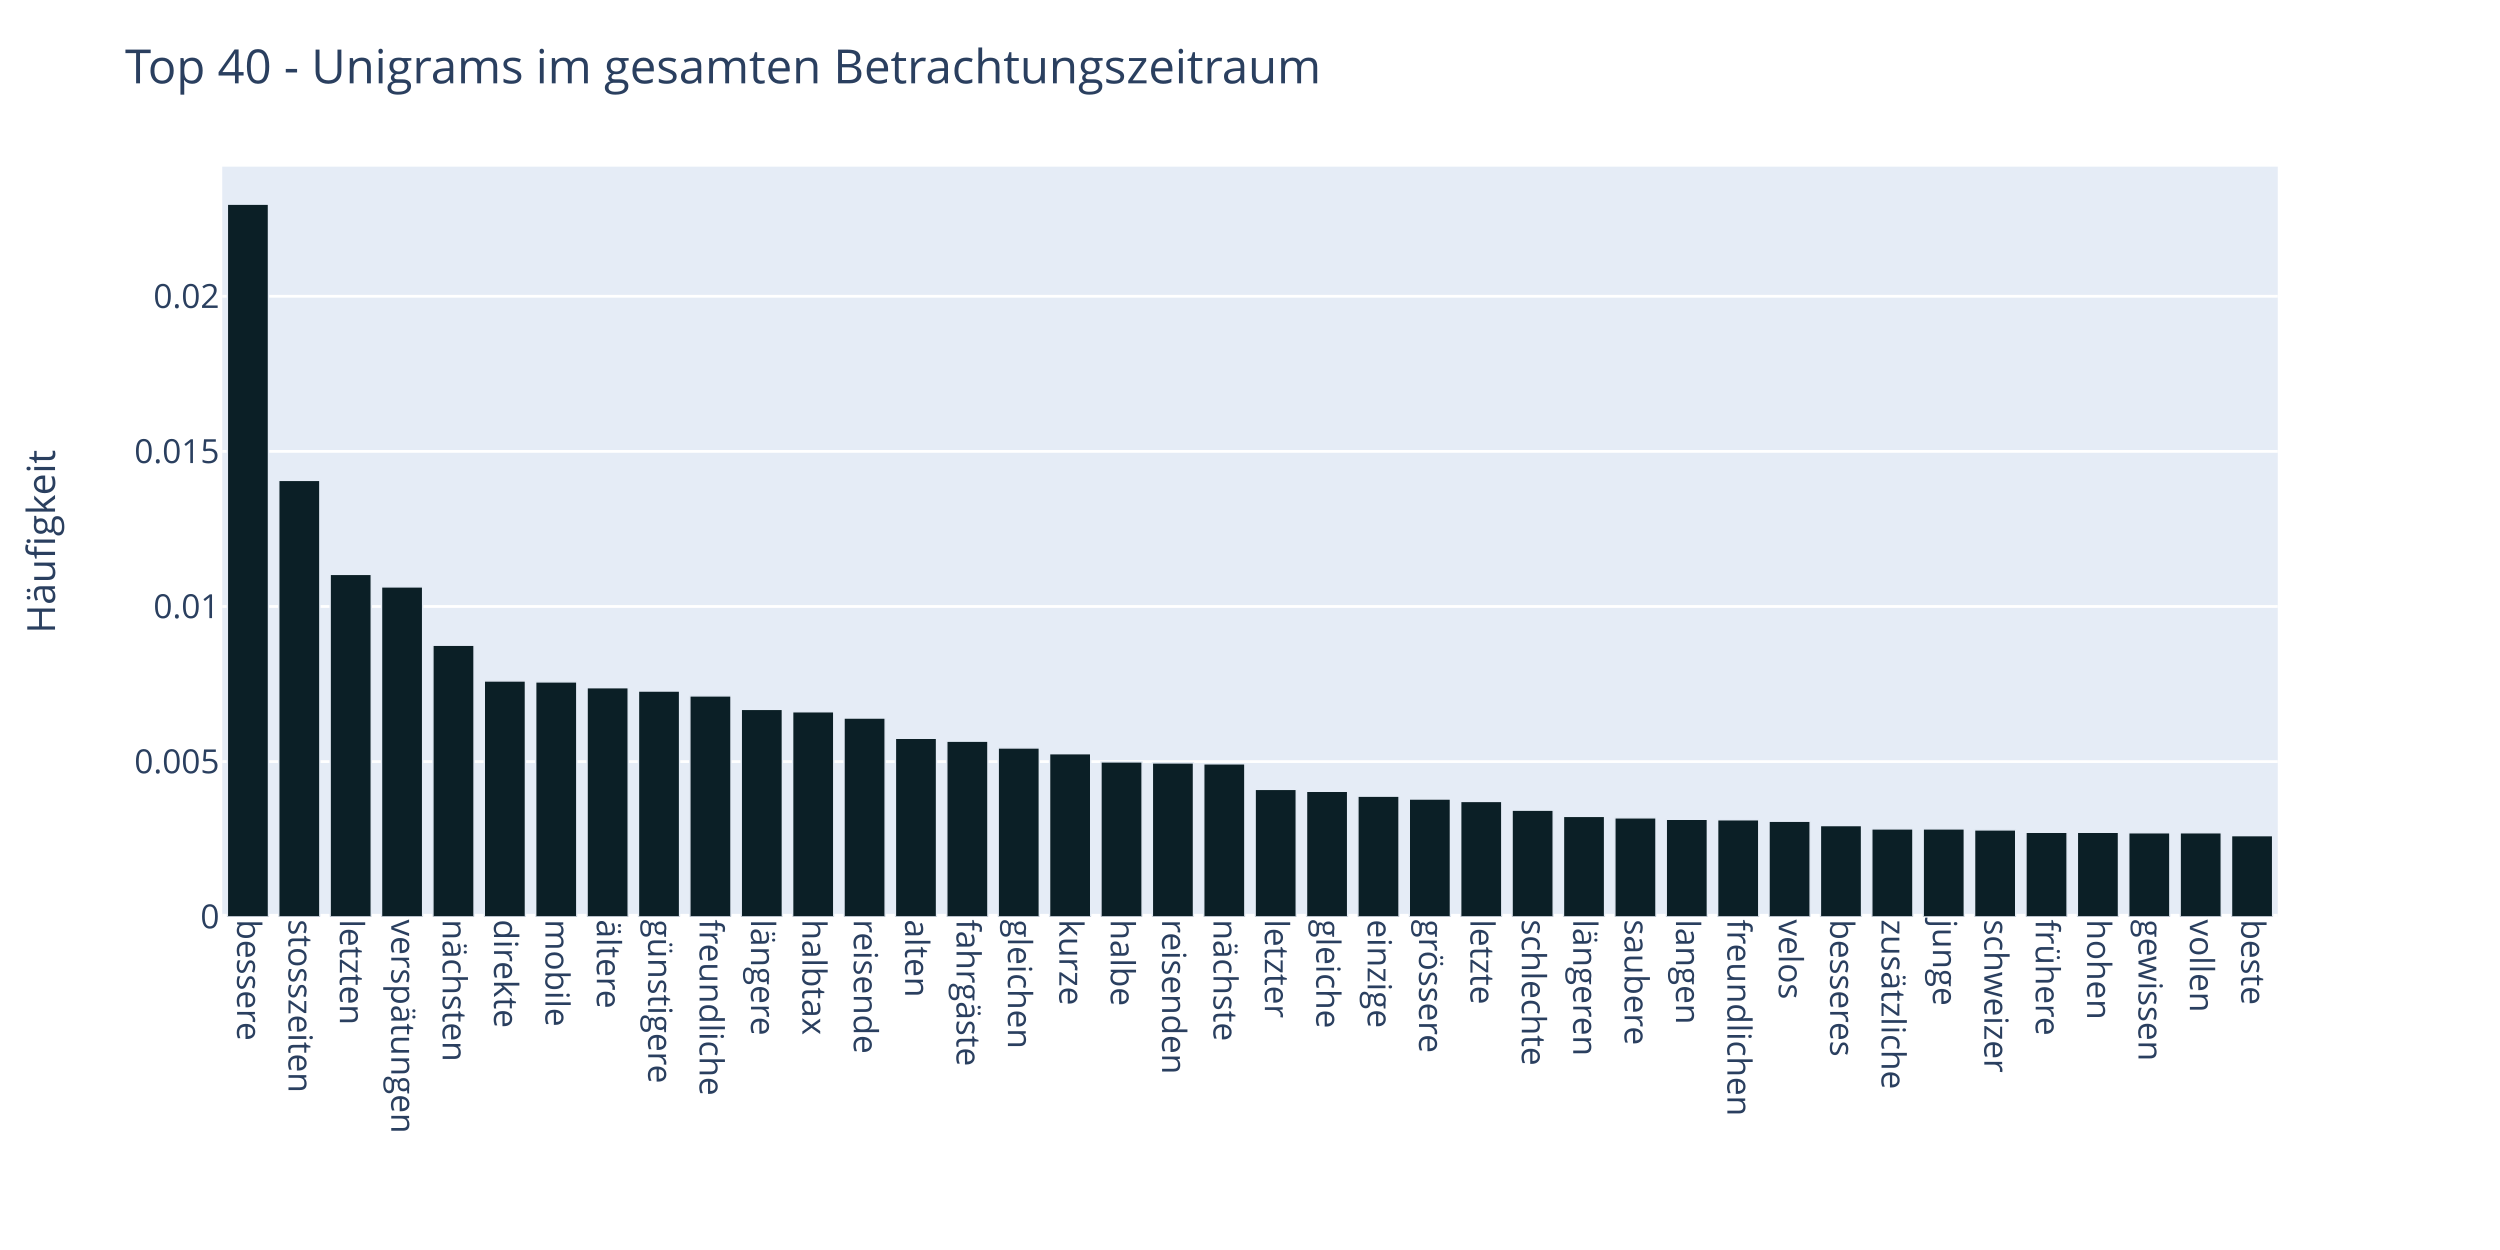
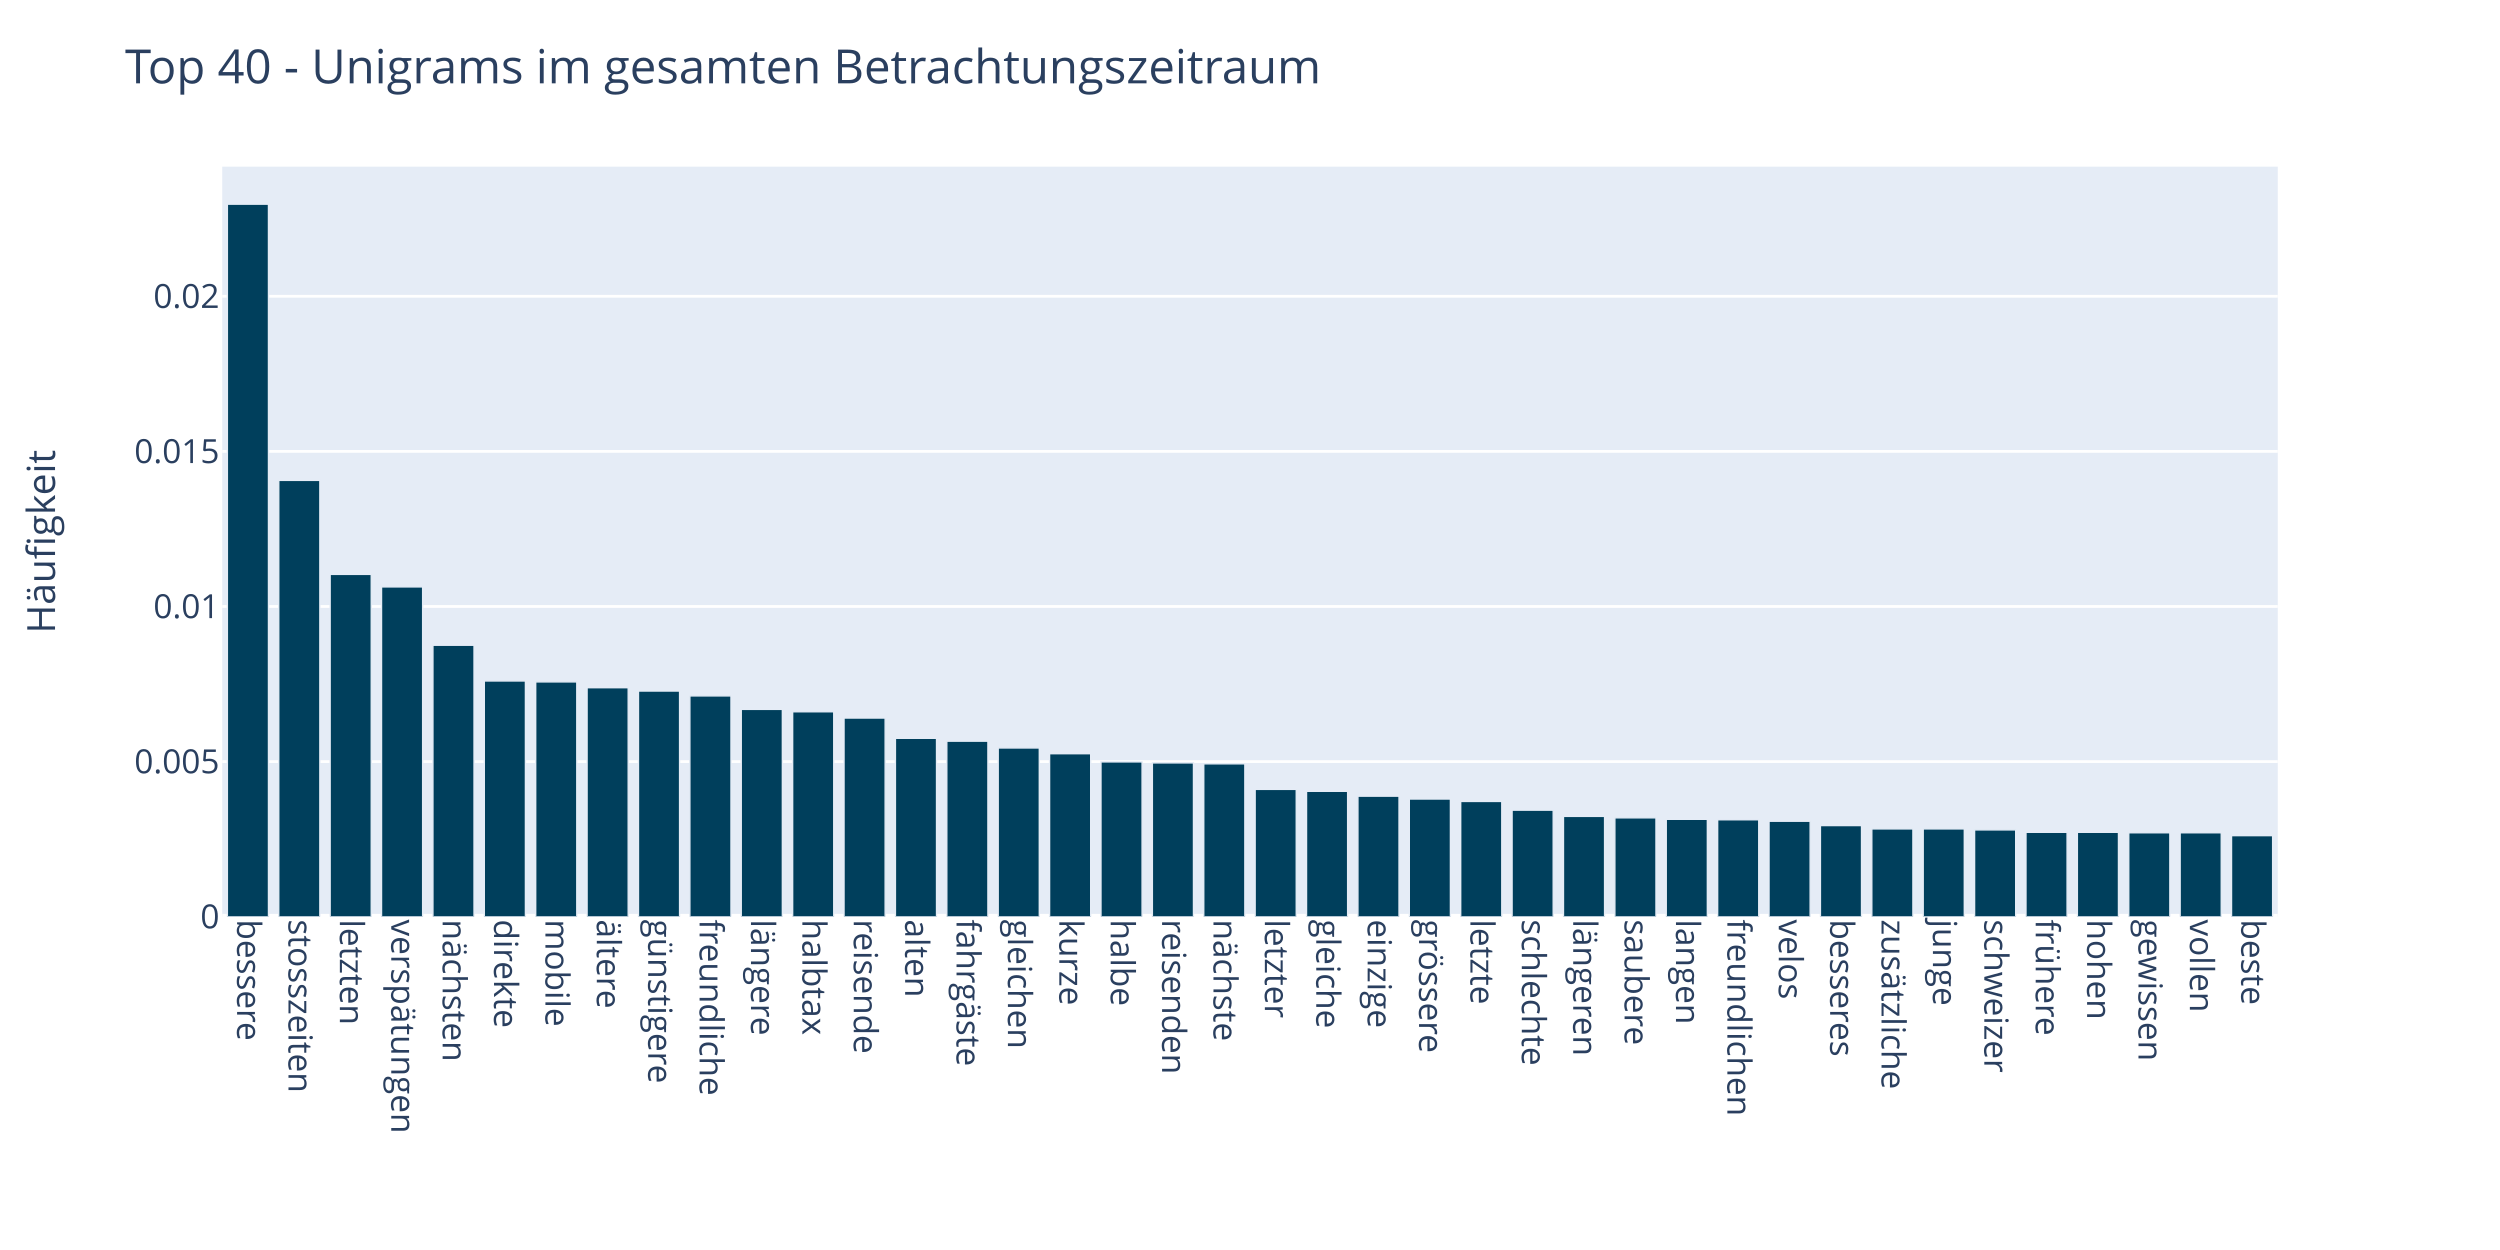
<svg xmlns="http://www.w3.org/2000/svg" class="main-svg" width="900" height="450" style="" viewBox="0 0 900 450">
  <rect x="0" y="0" width="900" height="450" style="fill: rgb(255, 255, 255); fill-opacity: 1;" />
-   <defs id="defs-545611">
+   <defs id="defs-93a258">
    <g class="clips">
-       <clipPath id="clip545611xyplot" class="plotclip">
+       <clipPath id="clip93a258xyplot" class="plotclip">
        <rect width="740" height="270" />
      </clipPath>
-       <clipPath class="axesclip" id="clip545611x">
+       <clipPath class="axesclip" id="clip93a258x">
        <rect x="80" y="0" width="740" height="450" />
      </clipPath>
-       <clipPath class="axesclip" id="clip545611y">
+       <clipPath class="axesclip" id="clip93a258y">
        <rect x="0" y="60" width="900" height="270" />
      </clipPath>
-       <clipPath class="axesclip" id="clip545611xy">
+       <clipPath class="axesclip" id="clip93a258xy">
        <rect x="80" y="60" width="740" height="270" />
      </clipPath>
    </g>
    <g class="gradients" />
    <g class="patterns" />
  </defs>
  <g class="bglayer">
    <rect class="bg" x="80" y="60" width="740" height="270" style="fill: rgb(229, 236, 246); fill-opacity: 1; stroke-width: 0;" />
  </g>
  <g class="layer-below">
    <g class="imagelayer" />
    <g class="shapelayer" />
  </g>
  <g class="cartesianlayer">
    <g class="subplot xy">
      <g class="layer-subplot">
        <g class="shapelayer" />
        <g class="imagelayer" />
      </g>
      <g class="minor-gridlayer">
        <g class="x" />
        <g class="y" />
      </g>
      <g class="gridlayer">
        <g class="x" />
        <g class="y">
          <path class="ygrid crisp" transform="translate(0,274.17)" d="M80,0h740" style="stroke: rgb(255, 255, 255); stroke-opacity: 1; stroke-width: 1px;" />
          <path class="ygrid crisp" transform="translate(0,218.33)" d="M80,0h740" style="stroke: rgb(255, 255, 255); stroke-opacity: 1; stroke-width: 1px;" />
          <path class="ygrid crisp" transform="translate(0,162.5)" d="M80,0h740" style="stroke: rgb(255, 255, 255); stroke-opacity: 1; stroke-width: 1px;" />
          <path class="ygrid crisp" transform="translate(0,106.66)" d="M80,0h740" style="stroke: rgb(255, 255, 255); stroke-opacity: 1; stroke-width: 1px;" />
        </g>
      </g>
      <g class="zerolinelayer">
        <path class="yzl zl crisp" transform="translate(0,330)" d="M80,0h740" style="stroke: rgb(255, 255, 255); stroke-opacity: 1; stroke-width: 2px;" />
      </g>
      <path class="xlines-below" />
      <path class="ylines-below" />
      <g class="overlines-below" />
      <g class="xaxislayer-below" />
      <g class="yaxislayer-below" />
      <g class="overaxes-below" />
-       <g class="plot" transform="translate(80,60)" clip-path="url(#clip545611xyplot)">
+       <g class="plot" transform="translate(80,60)" clip-path="url(#clip93a258xyplot)">
        <g class="barlayer mlayer">
          <g class="trace bars" style="opacity: 1;">
            <g class="points">
              <g class="point">
-                 <path d="M1.85,270V13.5H16.65V270Z" style="vector-effect: non-scaling-stroke; opacity: 1; stroke-width: 0.5px; fill: rgb(11, 31, 38); fill-opacity: 1; stroke: rgb(229, 236, 246); stroke-opacity: 1;" />
-               </g>
-               <g class="point">
-                 <path d="M20.35,270V112.94H35.15V270Z" style="vector-effect: non-scaling-stroke; opacity: 1; stroke-width: 0.5px; fill: rgb(11, 31, 38); fill-opacity: 1; stroke: rgb(229, 236, 246); stroke-opacity: 1;" />
-               </g>
-               <g class="point">
-                 <path d="M38.85,270V146.78H53.65V270Z" style="vector-effect: non-scaling-stroke; opacity: 1; stroke-width: 0.5px; fill: rgb(11, 31, 38); fill-opacity: 1; stroke: rgb(229, 236, 246); stroke-opacity: 1;" />
-               </g>
-               <g class="point">
-                 <path d="M57.35,270V151.29H72.15V270Z" style="vector-effect: non-scaling-stroke; opacity: 1; stroke-width: 0.5px; fill: rgb(11, 31, 38); fill-opacity: 1; stroke: rgb(229, 236, 246); stroke-opacity: 1;" />
-               </g>
-               <g class="point">
-                 <path d="M75.85,270V172.29H90.65V270Z" style="vector-effect: non-scaling-stroke; opacity: 1; stroke-width: 0.5px; fill: rgb(11, 31, 38); fill-opacity: 1; stroke: rgb(229, 236, 246); stroke-opacity: 1;" />
-               </g>
-               <g class="point">
-                 <path d="M94.35,270V185.14H109.15V270Z" style="vector-effect: non-scaling-stroke; opacity: 1; stroke-width: 0.5px; fill: rgb(11, 31, 38); fill-opacity: 1; stroke: rgb(229, 236, 246); stroke-opacity: 1;" />
-               </g>
-               <g class="point">
-                 <path d="M112.85,270V185.48H127.65V270Z" style="vector-effect: non-scaling-stroke; opacity: 1; stroke-width: 0.5px; fill: rgb(11, 31, 38); fill-opacity: 1; stroke: rgb(229, 236, 246); stroke-opacity: 1;" />
-               </g>
-               <g class="point">
-                 <path d="M131.35,270V187.57H146.15V270Z" style="vector-effect: non-scaling-stroke; opacity: 1; stroke-width: 0.5px; fill: rgb(11, 31, 38); fill-opacity: 1; stroke: rgb(229, 236, 246); stroke-opacity: 1;" />
-               </g>
-               <g class="point">
-                 <path d="M149.85,270V188.78H164.65V270Z" style="vector-effect: non-scaling-stroke; opacity: 1; stroke-width: 0.5px; fill: rgb(11, 31, 38); fill-opacity: 1; stroke: rgb(229, 236, 246); stroke-opacity: 1;" />
-               </g>
-               <g class="point">
-                 <path d="M168.35,270V190.52H183.15V270Z" style="vector-effect: non-scaling-stroke; opacity: 1; stroke-width: 0.5px; fill: rgb(11, 31, 38); fill-opacity: 1; stroke: rgb(229, 236, 246); stroke-opacity: 1;" />
-               </g>
-               <g class="point">
-                 <path d="M186.85,270V195.38H201.65V270Z" style="vector-effect: non-scaling-stroke; opacity: 1; stroke-width: 0.5px; fill: rgb(11, 31, 38); fill-opacity: 1; stroke: rgb(229, 236, 246); stroke-opacity: 1;" />
-               </g>
-               <g class="point">
-                 <path d="M205.35,270V196.24H220.15V270Z" style="vector-effect: non-scaling-stroke; opacity: 1; stroke-width: 0.5px; fill: rgb(11, 31, 38); fill-opacity: 1; stroke: rgb(229, 236, 246); stroke-opacity: 1;" />
-               </g>
-               <g class="point">
-                 <path d="M223.85,270V198.5H238.65V270Z" style="vector-effect: non-scaling-stroke; opacity: 1; stroke-width: 0.5px; fill: rgb(11, 31, 38); fill-opacity: 1; stroke: rgb(229, 236, 246); stroke-opacity: 1;" />
-               </g>
-               <g class="point">
-                 <path d="M242.35,270V205.79H257.15V270Z" style="vector-effect: non-scaling-stroke; opacity: 1; stroke-width: 0.5px; fill: rgb(11, 31, 38); fill-opacity: 1; stroke: rgb(229, 236, 246); stroke-opacity: 1;" />
-               </g>
-               <g class="point">
-                 <path d="M260.85,270V206.83H275.65V270Z" style="vector-effect: non-scaling-stroke; opacity: 1; stroke-width: 0.5px; fill: rgb(11, 31, 38); fill-opacity: 1; stroke: rgb(229, 236, 246); stroke-opacity: 1;" />
-               </g>
-               <g class="point">
-                 <path d="M279.35,270V209.26H294.15V270Z" style="vector-effect: non-scaling-stroke; opacity: 1; stroke-width: 0.5px; fill: rgb(11, 31, 38); fill-opacity: 1; stroke: rgb(229, 236, 246); stroke-opacity: 1;" />
-               </g>
-               <g class="point">
-                 <path d="M297.85,270V211.34H312.65V270Z" style="vector-effect: non-scaling-stroke; opacity: 1; stroke-width: 0.5px; fill: rgb(11, 31, 38); fill-opacity: 1; stroke: rgb(229, 236, 246); stroke-opacity: 1;" />
-               </g>
-               <g class="point">
-                 <path d="M316.35,270V214.29H331.15V270Z" style="vector-effect: non-scaling-stroke; opacity: 1; stroke-width: 0.5px; fill: rgb(11, 31, 38); fill-opacity: 1; stroke: rgb(229, 236, 246); stroke-opacity: 1;" />
-               </g>
-               <g class="point">
-                 <path d="M334.85,270V214.64H349.65V270Z" style="vector-effect: non-scaling-stroke; opacity: 1; stroke-width: 0.5px; fill: rgb(11, 31, 38); fill-opacity: 1; stroke: rgb(229, 236, 246); stroke-opacity: 1;" />
-               </g>
-               <g class="point">
-                 <path d="M353.35,270V214.99H368.15V270Z" style="vector-effect: non-scaling-stroke; opacity: 1; stroke-width: 0.5px; fill: rgb(11, 31, 38); fill-opacity: 1; stroke: rgb(229, 236, 246); stroke-opacity: 1;" />
-               </g>
-               <g class="point">
-                 <path d="M371.85,270V224.18H386.65V270Z" style="vector-effect: non-scaling-stroke; opacity: 1; stroke-width: 0.5px; fill: rgb(11, 31, 38); fill-opacity: 1; stroke: rgb(229, 236, 246); stroke-opacity: 1;" />
-               </g>
-               <g class="point">
-                 <path d="M390.35,270V224.88H405.15V270Z" style="vector-effect: non-scaling-stroke; opacity: 1; stroke-width: 0.5px; fill: rgb(11, 31, 38); fill-opacity: 1; stroke: rgb(229, 236, 246); stroke-opacity: 1;" />
-               </g>
-               <g class="point">
-                 <path d="M408.85,270V226.61H423.65V270Z" style="vector-effect: non-scaling-stroke; opacity: 1; stroke-width: 0.5px; fill: rgb(11, 31, 38); fill-opacity: 1; stroke: rgb(229, 236, 246); stroke-opacity: 1;" />
-               </g>
-               <g class="point">
-                 <path d="M427.35,270V227.65H442.15V270Z" style="vector-effect: non-scaling-stroke; opacity: 1; stroke-width: 0.5px; fill: rgb(11, 31, 38); fill-opacity: 1; stroke: rgb(229, 236, 246); stroke-opacity: 1;" />
-               </g>
-               <g class="point">
-                 <path d="M445.85,270V228.52H460.65V270Z" style="vector-effect: non-scaling-stroke; opacity: 1; stroke-width: 0.5px; fill: rgb(11, 31, 38); fill-opacity: 1; stroke: rgb(229, 236, 246); stroke-opacity: 1;" />
-               </g>
-               <g class="point">
-                 <path d="M464.35,270V231.65H479.15V270Z" style="vector-effect: non-scaling-stroke; opacity: 1; stroke-width: 0.5px; fill: rgb(11, 31, 38); fill-opacity: 1; stroke: rgb(229, 236, 246); stroke-opacity: 1;" />
-               </g>
-               <g class="point">
-                 <path d="M482.85,270V233.9H497.65V270Z" style="vector-effect: non-scaling-stroke; opacity: 1; stroke-width: 0.5px; fill: rgb(11, 31, 38); fill-opacity: 1; stroke: rgb(229, 236, 246); stroke-opacity: 1;" />
-               </g>
-               <g class="point">
-                 <path d="M501.35,270V234.42H516.15V270Z" style="vector-effect: non-scaling-stroke; opacity: 1; stroke-width: 0.5px; fill: rgb(11, 31, 38); fill-opacity: 1; stroke: rgb(229, 236, 246); stroke-opacity: 1;" />
-               </g>
-               <g class="point">
-                 <path d="M519.85,270V234.94H534.65V270Z" style="vector-effect: non-scaling-stroke; opacity: 1; stroke-width: 0.5px; fill: rgb(11, 31, 38); fill-opacity: 1; stroke: rgb(229, 236, 246); stroke-opacity: 1;" />
-               </g>
-               <g class="point">
-                 <path d="M538.35,270V235.12H553.15V270Z" style="vector-effect: non-scaling-stroke; opacity: 1; stroke-width: 0.5px; fill: rgb(11, 31, 38); fill-opacity: 1; stroke: rgb(229, 236, 246); stroke-opacity: 1;" />
-               </g>
-               <g class="point">
-                 <path d="M556.85,270V235.64H571.65V270Z" style="vector-effect: non-scaling-stroke; opacity: 1; stroke-width: 0.5px; fill: rgb(11, 31, 38); fill-opacity: 1; stroke: rgb(229, 236, 246); stroke-opacity: 1;" />
-               </g>
-               <g class="point">
-                 <path d="M575.35,270V237.2H590.15V270Z" style="vector-effect: non-scaling-stroke; opacity: 1; stroke-width: 0.5px; fill: rgb(11, 31, 38); fill-opacity: 1; stroke: rgb(229, 236, 246); stroke-opacity: 1;" />
-               </g>
-               <g class="point">
-                 <path d="M593.85,270V238.41H608.65V270Z" style="vector-effect: non-scaling-stroke; opacity: 1; stroke-width: 0.5px; fill: rgb(11, 31, 38); fill-opacity: 1; stroke: rgb(229, 236, 246); stroke-opacity: 1;" />
-               </g>
-               <g class="point">
-                 <path d="M612.35,270V238.41H627.15V270Z" style="vector-effect: non-scaling-stroke; opacity: 1; stroke-width: 0.5px; fill: rgb(11, 31, 38); fill-opacity: 1; stroke: rgb(229, 236, 246); stroke-opacity: 1;" />
-               </g>
-               <g class="point">
-                 <path d="M630.85,270V238.76H645.65V270Z" style="vector-effect: non-scaling-stroke; opacity: 1; stroke-width: 0.5px; fill: rgb(11, 31, 38); fill-opacity: 1; stroke: rgb(229, 236, 246); stroke-opacity: 1;" />
-               </g>
-               <g class="point">
-                 <path d="M649.35,270V239.63H664.15V270Z" style="vector-effect: non-scaling-stroke; opacity: 1; stroke-width: 0.5px; fill: rgb(11, 31, 38); fill-opacity: 1; stroke: rgb(229, 236, 246); stroke-opacity: 1;" />
-               </g>
-               <g class="point">
-                 <path d="M667.85,270V239.63H682.65V270Z" style="vector-effect: non-scaling-stroke; opacity: 1; stroke-width: 0.5px; fill: rgb(11, 31, 38); fill-opacity: 1; stroke: rgb(229, 236, 246); stroke-opacity: 1;" />
-               </g>
-               <g class="point">
-                 <path d="M686.35,270V239.8H701.15V270Z" style="vector-effect: non-scaling-stroke; opacity: 1; stroke-width: 0.5px; fill: rgb(11, 31, 38); fill-opacity: 1; stroke: rgb(229, 236, 246); stroke-opacity: 1;" />
-               </g>
-               <g class="point">
-                 <path d="M704.85,270V239.8H719.65V270Z" style="vector-effect: non-scaling-stroke; opacity: 1; stroke-width: 0.5px; fill: rgb(11, 31, 38); fill-opacity: 1; stroke: rgb(229, 236, 246); stroke-opacity: 1;" />
-               </g>
-               <g class="point">
-                 <path d="M723.35,270V240.84H738.15V270Z" style="vector-effect: non-scaling-stroke; opacity: 1; stroke-width: 0.5px; fill: rgb(11, 31, 38); fill-opacity: 1; stroke: rgb(229, 236, 246); stroke-opacity: 1;" />
+                 <path d="M1.85,270V13.5H16.65V270Z" style="vector-effect: non-scaling-stroke; opacity: 1; stroke-width: 0.5px; fill: rgb(0, 63, 92); fill-opacity: 1; stroke: rgb(229, 236, 246); stroke-opacity: 1;" />
+               </g>
+               <g class="point">
+                 <path d="M20.35,270V112.94H35.15V270Z" style="vector-effect: non-scaling-stroke; opacity: 1; stroke-width: 0.5px; fill: rgb(0, 63, 92); fill-opacity: 1; stroke: rgb(229, 236, 246); stroke-opacity: 1;" />
+               </g>
+               <g class="point">
+                 <path d="M38.85,270V146.78H53.65V270Z" style="vector-effect: non-scaling-stroke; opacity: 1; stroke-width: 0.5px; fill: rgb(0, 63, 92); fill-opacity: 1; stroke: rgb(229, 236, 246); stroke-opacity: 1;" />
+               </g>
+               <g class="point">
+                 <path d="M57.35,270V151.29H72.15V270Z" style="vector-effect: non-scaling-stroke; opacity: 1; stroke-width: 0.5px; fill: rgb(0, 63, 92); fill-opacity: 1; stroke: rgb(229, 236, 246); stroke-opacity: 1;" />
+               </g>
+               <g class="point">
+                 <path d="M75.85,270V172.29H90.65V270Z" style="vector-effect: non-scaling-stroke; opacity: 1; stroke-width: 0.5px; fill: rgb(0, 63, 92); fill-opacity: 1; stroke: rgb(229, 236, 246); stroke-opacity: 1;" />
+               </g>
+               <g class="point">
+                 <path d="M94.35,270V185.14H109.15V270Z" style="vector-effect: non-scaling-stroke; opacity: 1; stroke-width: 0.5px; fill: rgb(0, 63, 92); fill-opacity: 1; stroke: rgb(229, 236, 246); stroke-opacity: 1;" />
+               </g>
+               <g class="point">
+                 <path d="M112.85,270V185.48H127.65V270Z" style="vector-effect: non-scaling-stroke; opacity: 1; stroke-width: 0.5px; fill: rgb(0, 63, 92); fill-opacity: 1; stroke: rgb(229, 236, 246); stroke-opacity: 1;" />
+               </g>
+               <g class="point">
+                 <path d="M131.35,270V187.57H146.15V270Z" style="vector-effect: non-scaling-stroke; opacity: 1; stroke-width: 0.5px; fill: rgb(0, 63, 92); fill-opacity: 1; stroke: rgb(229, 236, 246); stroke-opacity: 1;" />
+               </g>
+               <g class="point">
+                 <path d="M149.85,270V188.78H164.65V270Z" style="vector-effect: non-scaling-stroke; opacity: 1; stroke-width: 0.5px; fill: rgb(0, 63, 92); fill-opacity: 1; stroke: rgb(229, 236, 246); stroke-opacity: 1;" />
+               </g>
+               <g class="point">
+                 <path d="M168.35,270V190.52H183.15V270Z" style="vector-effect: non-scaling-stroke; opacity: 1; stroke-width: 0.5px; fill: rgb(0, 63, 92); fill-opacity: 1; stroke: rgb(229, 236, 246); stroke-opacity: 1;" />
+               </g>
+               <g class="point">
+                 <path d="M186.85,270V195.38H201.65V270Z" style="vector-effect: non-scaling-stroke; opacity: 1; stroke-width: 0.5px; fill: rgb(0, 63, 92); fill-opacity: 1; stroke: rgb(229, 236, 246); stroke-opacity: 1;" />
+               </g>
+               <g class="point">
+                 <path d="M205.35,270V196.24H220.15V270Z" style="vector-effect: non-scaling-stroke; opacity: 1; stroke-width: 0.5px; fill: rgb(0, 63, 92); fill-opacity: 1; stroke: rgb(229, 236, 246); stroke-opacity: 1;" />
+               </g>
+               <g class="point">
+                 <path d="M223.85,270V198.5H238.65V270Z" style="vector-effect: non-scaling-stroke; opacity: 1; stroke-width: 0.5px; fill: rgb(0, 63, 92); fill-opacity: 1; stroke: rgb(229, 236, 246); stroke-opacity: 1;" />
+               </g>
+               <g class="point">
+                 <path d="M242.35,270V205.79H257.15V270Z" style="vector-effect: non-scaling-stroke; opacity: 1; stroke-width: 0.5px; fill: rgb(0, 63, 92); fill-opacity: 1; stroke: rgb(229, 236, 246); stroke-opacity: 1;" />
+               </g>
+               <g class="point">
+                 <path d="M260.85,270V206.83H275.65V270Z" style="vector-effect: non-scaling-stroke; opacity: 1; stroke-width: 0.5px; fill: rgb(0, 63, 92); fill-opacity: 1; stroke: rgb(229, 236, 246); stroke-opacity: 1;" />
+               </g>
+               <g class="point">
+                 <path d="M279.35,270V209.26H294.15V270Z" style="vector-effect: non-scaling-stroke; opacity: 1; stroke-width: 0.5px; fill: rgb(0, 63, 92); fill-opacity: 1; stroke: rgb(229, 236, 246); stroke-opacity: 1;" />
+               </g>
+               <g class="point">
+                 <path d="M297.85,270V211.34H312.65V270Z" style="vector-effect: non-scaling-stroke; opacity: 1; stroke-width: 0.5px; fill: rgb(0, 63, 92); fill-opacity: 1; stroke: rgb(229, 236, 246); stroke-opacity: 1;" />
+               </g>
+               <g class="point">
+                 <path d="M316.35,270V214.29H331.15V270Z" style="vector-effect: non-scaling-stroke; opacity: 1; stroke-width: 0.5px; fill: rgb(0, 63, 92); fill-opacity: 1; stroke: rgb(229, 236, 246); stroke-opacity: 1;" />
+               </g>
+               <g class="point">
+                 <path d="M334.85,270V214.64H349.65V270Z" style="vector-effect: non-scaling-stroke; opacity: 1; stroke-width: 0.5px; fill: rgb(0, 63, 92); fill-opacity: 1; stroke: rgb(229, 236, 246); stroke-opacity: 1;" />
+               </g>
+               <g class="point">
+                 <path d="M353.35,270V214.99H368.15V270Z" style="vector-effect: non-scaling-stroke; opacity: 1; stroke-width: 0.5px; fill: rgb(0, 63, 92); fill-opacity: 1; stroke: rgb(229, 236, 246); stroke-opacity: 1;" />
+               </g>
+               <g class="point">
+                 <path d="M371.85,270V224.18H386.65V270Z" style="vector-effect: non-scaling-stroke; opacity: 1; stroke-width: 0.5px; fill: rgb(0, 63, 92); fill-opacity: 1; stroke: rgb(229, 236, 246); stroke-opacity: 1;" />
+               </g>
+               <g class="point">
+                 <path d="M390.35,270V224.88H405.15V270Z" style="vector-effect: non-scaling-stroke; opacity: 1; stroke-width: 0.5px; fill: rgb(0, 63, 92); fill-opacity: 1; stroke: rgb(229, 236, 246); stroke-opacity: 1;" />
+               </g>
+               <g class="point">
+                 <path d="M408.85,270V226.61H423.65V270Z" style="vector-effect: non-scaling-stroke; opacity: 1; stroke-width: 0.5px; fill: rgb(0, 63, 92); fill-opacity: 1; stroke: rgb(229, 236, 246); stroke-opacity: 1;" />
+               </g>
+               <g class="point">
+                 <path d="M427.35,270V227.65H442.15V270Z" style="vector-effect: non-scaling-stroke; opacity: 1; stroke-width: 0.5px; fill: rgb(0, 63, 92); fill-opacity: 1; stroke: rgb(229, 236, 246); stroke-opacity: 1;" />
+               </g>
+               <g class="point">
+                 <path d="M445.85,270V228.52H460.65V270Z" style="vector-effect: non-scaling-stroke; opacity: 1; stroke-width: 0.5px; fill: rgb(0, 63, 92); fill-opacity: 1; stroke: rgb(229, 236, 246); stroke-opacity: 1;" />
+               </g>
+               <g class="point">
+                 <path d="M464.35,270V231.65H479.15V270Z" style="vector-effect: non-scaling-stroke; opacity: 1; stroke-width: 0.5px; fill: rgb(0, 63, 92); fill-opacity: 1; stroke: rgb(229, 236, 246); stroke-opacity: 1;" />
+               </g>
+               <g class="point">
+                 <path d="M482.85,270V233.9H497.65V270Z" style="vector-effect: non-scaling-stroke; opacity: 1; stroke-width: 0.5px; fill: rgb(0, 63, 92); fill-opacity: 1; stroke: rgb(229, 236, 246); stroke-opacity: 1;" />
+               </g>
+               <g class="point">
+                 <path d="M501.35,270V234.42H516.15V270Z" style="vector-effect: non-scaling-stroke; opacity: 1; stroke-width: 0.5px; fill: rgb(0, 63, 92); fill-opacity: 1; stroke: rgb(229, 236, 246); stroke-opacity: 1;" />
+               </g>
+               <g class="point">
+                 <path d="M519.85,270V234.94H534.65V270Z" style="vector-effect: non-scaling-stroke; opacity: 1; stroke-width: 0.5px; fill: rgb(0, 63, 92); fill-opacity: 1; stroke: rgb(229, 236, 246); stroke-opacity: 1;" />
+               </g>
+               <g class="point">
+                 <path d="M538.35,270V235.12H553.15V270Z" style="vector-effect: non-scaling-stroke; opacity: 1; stroke-width: 0.5px; fill: rgb(0, 63, 92); fill-opacity: 1; stroke: rgb(229, 236, 246); stroke-opacity: 1;" />
+               </g>
+               <g class="point">
+                 <path d="M556.85,270V235.64H571.65V270Z" style="vector-effect: non-scaling-stroke; opacity: 1; stroke-width: 0.5px; fill: rgb(0, 63, 92); fill-opacity: 1; stroke: rgb(229, 236, 246); stroke-opacity: 1;" />
+               </g>
+               <g class="point">
+                 <path d="M575.35,270V237.2H590.15V270Z" style="vector-effect: non-scaling-stroke; opacity: 1; stroke-width: 0.5px; fill: rgb(0, 63, 92); fill-opacity: 1; stroke: rgb(229, 236, 246); stroke-opacity: 1;" />
+               </g>
+               <g class="point">
+                 <path d="M593.85,270V238.41H608.65V270Z" style="vector-effect: non-scaling-stroke; opacity: 1; stroke-width: 0.5px; fill: rgb(0, 63, 92); fill-opacity: 1; stroke: rgb(229, 236, 246); stroke-opacity: 1;" />
+               </g>
+               <g class="point">
+                 <path d="M612.35,270V238.41H627.15V270Z" style="vector-effect: non-scaling-stroke; opacity: 1; stroke-width: 0.5px; fill: rgb(0, 63, 92); fill-opacity: 1; stroke: rgb(229, 236, 246); stroke-opacity: 1;" />
+               </g>
+               <g class="point">
+                 <path d="M630.85,270V238.76H645.65V270Z" style="vector-effect: non-scaling-stroke; opacity: 1; stroke-width: 0.5px; fill: rgb(0, 63, 92); fill-opacity: 1; stroke: rgb(229, 236, 246); stroke-opacity: 1;" />
+               </g>
+               <g class="point">
+                 <path d="M649.35,270V239.63H664.15V270Z" style="vector-effect: non-scaling-stroke; opacity: 1; stroke-width: 0.5px; fill: rgb(0, 63, 92); fill-opacity: 1; stroke: rgb(229, 236, 246); stroke-opacity: 1;" />
+               </g>
+               <g class="point">
+                 <path d="M667.85,270V239.63H682.65V270Z" style="vector-effect: non-scaling-stroke; opacity: 1; stroke-width: 0.5px; fill: rgb(0, 63, 92); fill-opacity: 1; stroke: rgb(229, 236, 246); stroke-opacity: 1;" />
+               </g>
+               <g class="point">
+                 <path d="M686.35,270V239.8H701.15V270Z" style="vector-effect: non-scaling-stroke; opacity: 1; stroke-width: 0.5px; fill: rgb(0, 63, 92); fill-opacity: 1; stroke: rgb(229, 236, 246); stroke-opacity: 1;" />
+               </g>
+               <g class="point">
+                 <path d="M704.85,270V239.8H719.65V270Z" style="vector-effect: non-scaling-stroke; opacity: 1; stroke-width: 0.5px; fill: rgb(0, 63, 92); fill-opacity: 1; stroke: rgb(229, 236, 246); stroke-opacity: 1;" />
+               </g>
+               <g class="point">
+                 <path d="M723.35,270V240.84H738.15V270Z" style="vector-effect: non-scaling-stroke; opacity: 1; stroke-width: 0.5px; fill: rgb(0, 63, 92); fill-opacity: 1; stroke: rgb(229, 236, 246); stroke-opacity: 1;" />
              </g>
            </g>
          </g>
        </g>
      </g>
      <g class="overplot" />
      <path class="xlines-above crisp" d="M0,0" style="fill: none;" />
      <path class="ylines-above crisp" d="M0,0" style="fill: none;" />
      <g class="overlines-above" />
      <g class="xaxislayer-above">
        <g class="xtick">
          <text text-anchor="start" x="2.1" y="337" transform="translate(89.25,0) rotate(90,2.1,331)" style="font-family: 'Open Sans', verdana, arial, sans-serif; font-size: 12px; fill: rgb(42, 63, 95); fill-opacity: 1; white-space: pre; opacity: 1;">bessere</text>
        </g>
        <g class="xtick">
          <text text-anchor="start" x="2.1" y="337" transform="translate(107.75,0) rotate(90,2.1,331)" style="font-family: 'Open Sans', verdana, arial, sans-serif; font-size: 12px; fill: rgb(42, 63, 95); fill-opacity: 1; white-space: pre; opacity: 1;">stosszeiten</text>
        </g>
        <g class="xtick">
          <text text-anchor="start" x="2.1" y="337" transform="translate(126.25,0) rotate(90,2.1,331)" style="font-family: 'Open Sans', verdana, arial, sans-serif; font-size: 12px; fill: rgb(42, 63, 95); fill-opacity: 1; white-space: pre; opacity: 1;">letzten</text>
        </g>
        <g class="xtick">
          <text text-anchor="start" x="2.1" y="337" transform="translate(144.75,0) rotate(90,2.1,331)" style="font-family: 'Open Sans', verdana, arial, sans-serif; font-size: 12px; fill: rgb(42, 63, 95); fill-opacity: 1; white-space: pre; opacity: 1;">verspätungen</text>
        </g>
        <g class="xtick">
          <text text-anchor="start" x="2.1" y="337" transform="translate(163.25,0) rotate(90,2.1,331)" style="font-family: 'Open Sans', verdana, arial, sans-serif; font-size: 12px; fill: rgb(42, 63, 95); fill-opacity: 1; white-space: pre; opacity: 1;">nächsten</text>
        </g>
        <g class="xtick">
          <text text-anchor="start" x="2.1" y="337" transform="translate(181.75,0) rotate(90,2.1,331)" style="font-family: 'Open Sans', verdana, arial, sans-serif; font-size: 12px; fill: rgb(42, 63, 95); fill-opacity: 1; white-space: pre; opacity: 1;">direkte</text>
        </g>
        <g class="xtick">
          <text text-anchor="start" x="2.1" y="337" transform="translate(200.25,0) rotate(90,2.1,331)" style="font-family: 'Open Sans', verdana, arial, sans-serif; font-size: 12px; fill: rgb(42, 63, 95); fill-opacity: 1; white-space: pre; opacity: 1;">mobile</text>
        </g>
        <g class="xtick">
          <text text-anchor="start" x="2.1" y="337" transform="translate(218.75,0) rotate(90,2.1,331)" style="font-family: 'Open Sans', verdana, arial, sans-serif; font-size: 12px; fill: rgb(42, 63, 95); fill-opacity: 1; white-space: pre; opacity: 1;">ältere</text>
        </g>
        <g class="xtick">
          <text text-anchor="start" x="2.1" y="337" transform="translate(237.25,0) rotate(90,2.1,331)" style="font-family: 'Open Sans', verdana, arial, sans-serif; font-size: 12px; fill: rgb(42, 63, 95); fill-opacity: 1; white-space: pre; opacity: 1;">günstigere</text>
        </g>
        <g class="xtick">
          <text text-anchor="start" x="2.1" y="337" transform="translate(255.75,0) rotate(90,2.1,331)" style="font-family: 'Open Sans', verdana, arial, sans-serif; font-size: 12px; fill: rgb(42, 63, 95); fill-opacity: 1; white-space: pre; opacity: 1;">freundliche</text>
        </g>
        <g class="xtick">
          <text text-anchor="start" x="2.1" y="337" transform="translate(274.25,0) rotate(90,2.1,331)" style="font-family: 'Open Sans', verdana, arial, sans-serif; font-size: 12px; fill: rgb(42, 63, 95); fill-opacity: 1; white-space: pre; opacity: 1;">längere</text>
        </g>
        <g class="xtick">
          <text text-anchor="start" x="2.1" y="337" transform="translate(292.75,0) rotate(90,2.1,331)" style="font-family: 'Open Sans', verdana, arial, sans-serif; font-size: 12px; fill: rgb(42, 63, 95); fill-opacity: 1; white-space: pre; opacity: 1;">halbtax</text>
        </g>
        <g class="xtick">
          <text text-anchor="start" x="2.1" y="337" transform="translate(311.25,0) rotate(90,2.1,331)" style="font-family: 'Open Sans', verdana, arial, sans-serif; font-size: 12px; fill: rgb(42, 63, 95); fill-opacity: 1; white-space: pre; opacity: 1;">reisende</text>
        </g>
        <g class="xtick">
          <text text-anchor="start" x="2.1" y="337" transform="translate(329.75,0) rotate(90,2.1,331)" style="font-family: 'Open Sans', verdana, arial, sans-serif; font-size: 12px; fill: rgb(42, 63, 95); fill-opacity: 1; white-space: pre; opacity: 1;">alten</text>
        </g>
        <g class="xtick">
          <text text-anchor="start" x="2.1" y="337" transform="translate(348.25,0) rotate(90,2.1,331)" style="font-family: 'Open Sans', verdana, arial, sans-serif; font-size: 12px; fill: rgb(42, 63, 95); fill-opacity: 1; white-space: pre; opacity: 1;">fahrgäste</text>
        </g>
        <g class="xtick">
          <text text-anchor="start" x="2.1" y="337" transform="translate(366.75,0) rotate(90,2.1,331)" style="font-family: 'Open Sans', verdana, arial, sans-serif; font-size: 12px; fill: rgb(42, 63, 95); fill-opacity: 1; white-space: pre; opacity: 1;">gleichen</text>
        </g>
        <g class="xtick">
          <text text-anchor="start" x="2.1" y="337" transform="translate(385.25,0) rotate(90,2.1,331)" style="font-family: 'Open Sans', verdana, arial, sans-serif; font-size: 12px; fill: rgb(42, 63, 95); fill-opacity: 1; white-space: pre; opacity: 1;">kurze</text>
        </g>
        <g class="xtick">
          <text text-anchor="start" x="2.1" y="337" transform="translate(403.75,0) rotate(90,2.1,331)" style="font-family: 'Open Sans', verdana, arial, sans-serif; font-size: 12px; fill: rgb(42, 63, 95); fill-opacity: 1; white-space: pre; opacity: 1;">halbe</text>
        </g>
        <g class="xtick">
          <text text-anchor="start" x="2.1" y="337" transform="translate(422.25,0) rotate(90,2.1,331)" style="font-family: 'Open Sans', verdana, arial, sans-serif; font-size: 12px; fill: rgb(42, 63, 95); fill-opacity: 1; white-space: pre; opacity: 1;">reisenden</text>
        </g>
        <g class="xtick">
          <text text-anchor="start" x="2.1" y="337" transform="translate(440.75,0) rotate(90,2.1,331)" style="font-family: 'Open Sans', verdana, arial, sans-serif; font-size: 12px; fill: rgb(42, 63, 95); fill-opacity: 1; white-space: pre; opacity: 1;">nächste</text>
        </g>
        <g class="xtick">
          <text text-anchor="start" x="2.1" y="337" transform="translate(459.25,0) rotate(90,2.1,331)" style="font-family: 'Open Sans', verdana, arial, sans-serif; font-size: 12px; fill: rgb(42, 63, 95); fill-opacity: 1; white-space: pre; opacity: 1;">letzter</text>
        </g>
        <g class="xtick">
          <text text-anchor="start" x="2.1" y="337" transform="translate(477.75,0) rotate(90,2.1,331)" style="font-family: 'Open Sans', verdana, arial, sans-serif; font-size: 12px; fill: rgb(42, 63, 95); fill-opacity: 1; white-space: pre; opacity: 1;">gleiche</text>
        </g>
        <g class="xtick">
          <text text-anchor="start" x="2.1" y="337" transform="translate(496.25,0) rotate(90,2.1,331)" style="font-family: 'Open Sans', verdana, arial, sans-serif; font-size: 12px; fill: rgb(42, 63, 95); fill-opacity: 1; white-space: pre; opacity: 1;">einzige</text>
        </g>
        <g class="xtick">
          <text text-anchor="start" x="2.1" y="337" transform="translate(514.75,0) rotate(90,2.1,331)" style="font-family: 'Open Sans', verdana, arial, sans-serif; font-size: 12px; fill: rgb(42, 63, 95); fill-opacity: 1; white-space: pre; opacity: 1;">grössere</text>
        </g>
        <g class="xtick">
          <text text-anchor="start" x="2.1" y="337" transform="translate(533.25,0) rotate(90,2.1,331)" style="font-family: 'Open Sans', verdana, arial, sans-serif; font-size: 12px; fill: rgb(42, 63, 95); fill-opacity: 1; white-space: pre; opacity: 1;">letzte</text>
        </g>
        <g class="xtick">
          <text text-anchor="start" x="2.1" y="337" transform="translate(551.75,0) rotate(90,2.1,331)" style="font-family: 'Open Sans', verdana, arial, sans-serif; font-size: 12px; fill: rgb(42, 63, 95); fill-opacity: 1; white-space: pre; opacity: 1;">schlechte</text>
        </g>
        <g class="xtick">
          <text text-anchor="start" x="2.1" y="337" transform="translate(570.25,0) rotate(90,2.1,331)" style="font-family: 'Open Sans', verdana, arial, sans-serif; font-size: 12px; fill: rgb(42, 63, 95); fill-opacity: 1; white-space: pre; opacity: 1;">längeren</text>
        </g>
        <g class="xtick">
          <text text-anchor="start" x="2.1" y="337" transform="translate(588.75,0) rotate(90,2.1,331)" style="font-family: 'Open Sans', verdana, arial, sans-serif; font-size: 12px; fill: rgb(42, 63, 95); fill-opacity: 1; white-space: pre; opacity: 1;">saubere</text>
        </g>
        <g class="xtick">
          <text text-anchor="start" x="2.1" y="337" transform="translate(607.25,0) rotate(90,2.1,331)" style="font-family: 'Open Sans', verdana, arial, sans-serif; font-size: 12px; fill: rgb(42, 63, 95); fill-opacity: 1; white-space: pre; opacity: 1;">langen</text>
        </g>
        <g class="xtick">
          <text text-anchor="start" x="2.1" y="337" transform="translate(625.75,0) rotate(90,2.1,331)" style="font-family: 'Open Sans', verdana, arial, sans-serif; font-size: 12px; fill: rgb(42, 63, 95); fill-opacity: 1; white-space: pre; opacity: 1;">freundlichen</text>
        </g>
        <g class="xtick">
          <text text-anchor="start" x="2.1" y="337" transform="translate(644.25,0) rotate(90,2.1,331)" style="font-family: 'Open Sans', verdana, arial, sans-serif; font-size: 12px; fill: rgb(42, 63, 95); fill-opacity: 1; white-space: pre; opacity: 1;">velos</text>
        </g>
        <g class="xtick">
          <text text-anchor="start" x="2.1" y="337" transform="translate(662.75,0) rotate(90,2.1,331)" style="font-family: 'Open Sans', verdana, arial, sans-serif; font-size: 12px; fill: rgb(42, 63, 95); fill-opacity: 1; white-space: pre; opacity: 1;">besseres</text>
        </g>
        <g class="xtick">
          <text text-anchor="start" x="2.1" y="337" transform="translate(681.25,0) rotate(90,2.1,331)" style="font-family: 'Open Sans', verdana, arial, sans-serif; font-size: 12px; fill: rgb(42, 63, 95); fill-opacity: 1; white-space: pre; opacity: 1;">zusätzliche</text>
        </g>
        <g class="xtick">
          <text text-anchor="start" x="2.1" y="337" transform="translate(699.75,0) rotate(90,2.1,331)" style="font-family: 'Open Sans', verdana, arial, sans-serif; font-size: 12px; fill: rgb(42, 63, 95); fill-opacity: 1; white-space: pre; opacity: 1;">junge</text>
        </g>
        <g class="xtick">
          <text text-anchor="start" x="2.1" y="337" transform="translate(718.25,0) rotate(90,2.1,331)" style="font-family: 'Open Sans', verdana, arial, sans-serif; font-size: 12px; fill: rgb(42, 63, 95); fill-opacity: 1; white-space: pre; opacity: 1;">schweizer</text>
        </g>
        <g class="xtick">
          <text text-anchor="start" x="2.1" y="337" transform="translate(736.75,0) rotate(90,2.1,331)" style="font-family: 'Open Sans', verdana, arial, sans-serif; font-size: 12px; fill: rgb(42, 63, 95); fill-opacity: 1; white-space: pre; opacity: 1;">frühere</text>
        </g>
        <g class="xtick">
          <text text-anchor="start" x="2.1" y="337" transform="translate(755.25,0) rotate(90,2.1,331)" style="font-family: 'Open Sans', verdana, arial, sans-serif; font-size: 12px; fill: rgb(42, 63, 95); fill-opacity: 1; white-space: pre; opacity: 1;">hohen</text>
        </g>
        <g class="xtick">
          <text text-anchor="start" x="2.1" y="337" transform="translate(773.75,0) rotate(90,2.1,331)" style="font-family: 'Open Sans', verdana, arial, sans-serif; font-size: 12px; fill: rgb(42, 63, 95); fill-opacity: 1; white-space: pre; opacity: 1;">gewissen</text>
        </g>
        <g class="xtick">
          <text text-anchor="start" x="2.1" y="337" transform="translate(792.25,0) rotate(90,2.1,331)" style="font-family: 'Open Sans', verdana, arial, sans-serif; font-size: 12px; fill: rgb(42, 63, 95); fill-opacity: 1; white-space: pre; opacity: 1;">vollen</text>
        </g>
        <g class="xtick">
          <text text-anchor="start" x="2.1" y="337" transform="translate(810.75,0) rotate(90,2.1,331)" style="font-family: 'Open Sans', verdana, arial, sans-serif; font-size: 12px; fill: rgb(42, 63, 95); fill-opacity: 1; white-space: pre; opacity: 1;">beste</text>
        </g>
      </g>
      <g class="yaxislayer-above">
        <g class="ytick">
          <text text-anchor="end" x="79" y="4.2" transform="translate(0,330)" style="font-family: 'Open Sans', verdana, arial, sans-serif; font-size: 12px; fill: rgb(42, 63, 95); fill-opacity: 1; white-space: pre; opacity: 1;">0</text>
        </g>
        <g class="ytick">
          <text text-anchor="end" x="79" y="4.2" style="font-family: 'Open Sans', verdana, arial, sans-serif; font-size: 12px; fill: rgb(42, 63, 95); fill-opacity: 1; white-space: pre; opacity: 1;" transform="translate(0,274.17)">0.005</text>
        </g>
        <g class="ytick">
          <text text-anchor="end" x="79" y="4.2" style="font-family: 'Open Sans', verdana, arial, sans-serif; font-size: 12px; fill: rgb(42, 63, 95); fill-opacity: 1; white-space: pre; opacity: 1;" transform="translate(0,218.33)">0.01</text>
        </g>
        <g class="ytick">
          <text text-anchor="end" x="79" y="4.2" style="font-family: 'Open Sans', verdana, arial, sans-serif; font-size: 12px; fill: rgb(42, 63, 95); fill-opacity: 1; white-space: pre; opacity: 1;" transform="translate(0,162.5)">0.015</text>
        </g>
        <g class="ytick">
          <text text-anchor="end" x="79" y="4.2" style="font-family: 'Open Sans', verdana, arial, sans-serif; font-size: 12px; fill: rgb(42, 63, 95); fill-opacity: 1; white-space: pre; opacity: 1;" transform="translate(0,106.66)">0.02</text>
        </g>
      </g>
      <g class="overaxes-above" />
    </g>
  </g>
  <g class="polarlayer" />
  <g class="smithlayer" />
  <g class="ternarylayer" />
  <g class="geolayer" />
  <g class="funnelarealayer" />
  <g class="pielayer" />
  <g class="iciclelayer" />
  <g class="treemaplayer" />
  <g class="sunburstlayer" />
  <g class="glimages" />
-   <defs id="topdefs-545611">
+   <defs id="topdefs-93a258">
    <g class="clips" />
  </defs>
  <g class="layer-above">
    <g class="imagelayer" />
    <g class="shapelayer" />
  </g>
  <g class="infolayer">
    <g class="g-gtitle">
      <text class="gtitle" x="45" y="30" text-anchor="start" dy="0em" style="font-family: 'Open Sans', verdana, arial, sans-serif; font-size: 17px; fill: rgb(42, 63, 95); opacity: 1; font-weight: normal; white-space: pre;">Top 40 - Unigrams im gesamten Betrachtungszeitraum</text>
    </g>
    <g class="g-xtitle" />
    <g class="g-ytitle">
      <text class="ytitle" transform="rotate(-90,19.80938,195)" x="19.809" y="195" text-anchor="middle" style="font-family: 'Open Sans', verdana, arial, sans-serif; font-size: 14px; fill: rgb(42, 63, 95); opacity: 1; font-weight: normal; white-space: pre;">Häufigkeit</text>
    </g>
  </g>
</svg>
